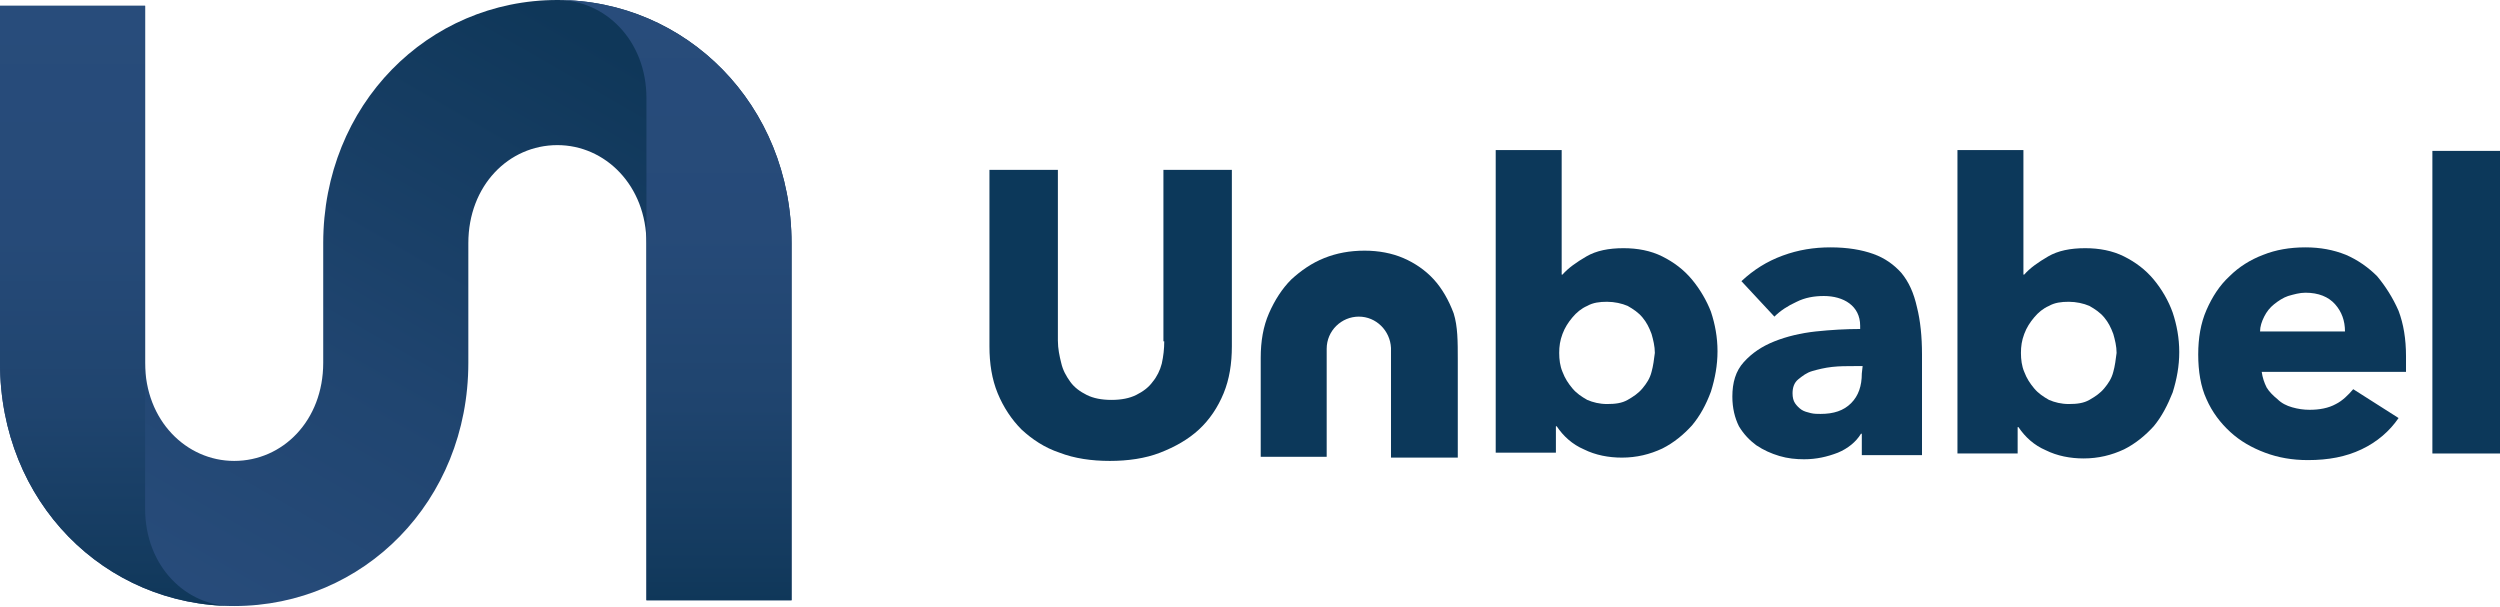
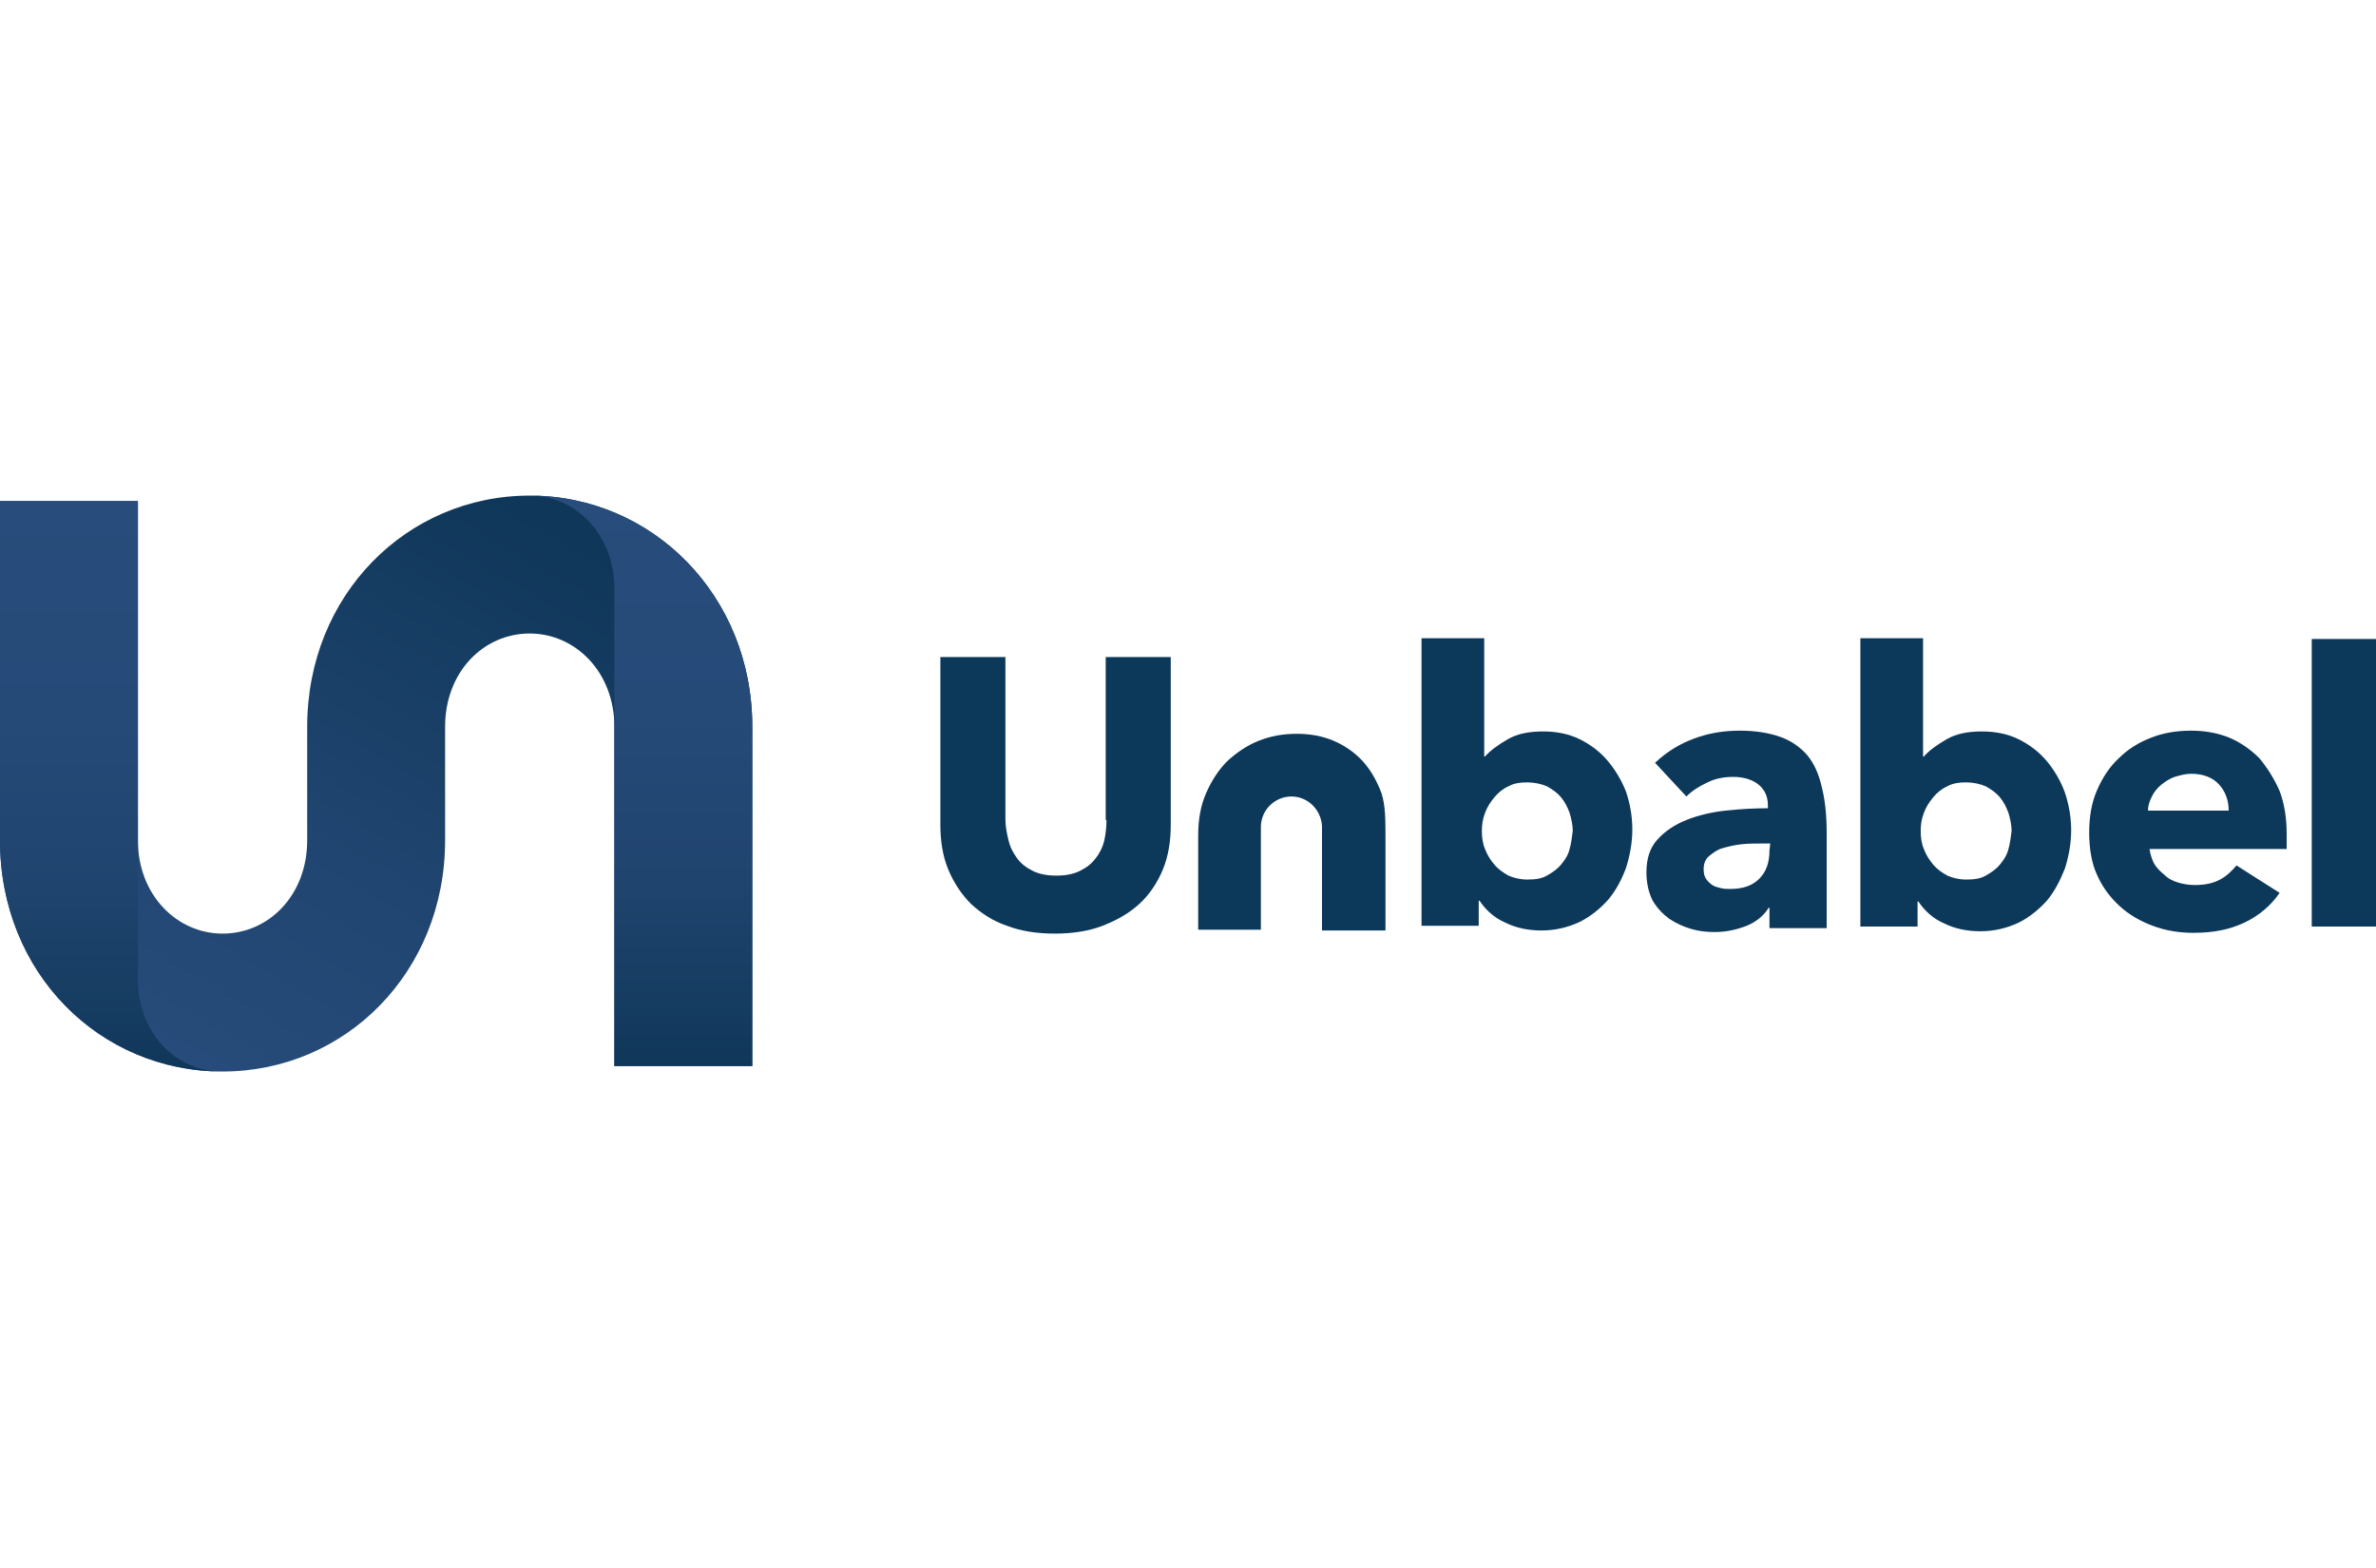
- <svg xmlns="http://www.w3.org/2000/svg" version="1.1" id="Layer_1" x="0px" y="0px" viewBox="0 0 303.2 73.6" style="enable-background:new 0 0 303.2 73.6;" xml:space="preserve">
-   <style type="text/css">
+ <svg xmlns="http://www.w3.org/2000/svg" version="1.1" id="Layer_1" x="0px" y="0px" viewBox="0 0 303.2 200" xml:space="preserve" width="303.2" height="200">
+   <defs id="defs4601" />
+   <style type="text/css" id="style4541">
	.st0{fill:#0C385A;}
	.st1{fill:url(#SVGID_1_);}
	.st2{fill:url(#SVGID_2_);}
	.st3{fill:url(#SVGID_3_);}
</style>
-   <g>
-     <path class="st0" d="M141.2,41.4c0,0.9-0.1,1.8-0.3,2.7c-0.2,0.8-0.6,1.6-1.1,2.2c-0.5,0.7-1.2,1.2-2,1.6c-0.8,0.4-1.8,0.6-3,0.6   c-1.2,0-2.2-0.2-3-0.6c-0.8-0.4-1.5-0.9-2-1.6c-0.5-0.7-0.9-1.4-1.1-2.3c-0.2-0.8-0.4-1.7-0.4-2.7V20.6H120l0,21.4   c0,2.1,0.3,4,1,5.7c0.7,1.7,1.7,3.2,2.9,4.4c1.3,1.2,2.8,2.2,4.6,2.8c1.8,0.7,3.9,1,6.1,1c2.2,0,4.3-0.3,6.1-1   c1.8-0.7,3.4-1.6,4.7-2.8c1.3-1.2,2.3-2.7,3-4.4c0.7-1.7,1-3.6,1-5.7l0-21.4h-8.3V41.4z" />
-     <path class="st0" d="M205.2,33.9c-1-1.2-2.2-2.1-3.6-2.8c-1.4-0.7-3-1-4.7-1c-1.8,0-3.3,0.3-4.5,1c-1.2,0.7-2.2,1.4-2.9,2.2h-0.1   l0-15.1l-8,0l0,36.7h7.3l0-3.2l0.1,0c0.8,1.2,1.9,2.2,3.3,2.8c1.4,0.7,3,1,4.6,1c1.8,0,3.4-0.4,4.9-1.1c1.4-0.7,2.6-1.7,3.6-2.8   c1-1.2,1.7-2.5,2.3-4.1c0.5-1.6,0.8-3.2,0.8-4.9c0-1.7-0.3-3.3-0.8-4.8C207,36.5,206.2,35.1,205.2,33.9z M200.3,45.1   c-0.2,0.8-0.6,1.4-1.1,2c-0.5,0.6-1.1,1-1.8,1.4c-0.7,0.4-1.5,0.5-2.5,0.5c-0.9,0-1.7-0.2-2.4-0.5c-0.7-0.4-1.3-0.8-1.8-1.4   c-0.5-0.6-0.9-1.2-1.2-2c-0.3-0.7-0.4-1.5-0.4-2.3c0-0.8,0.1-1.5,0.4-2.3c0.3-0.8,0.7-1.4,1.2-2c0.5-0.6,1.1-1.1,1.8-1.4   c0.7-0.4,1.5-0.5,2.4-0.5c0.9,0,1.8,0.2,2.5,0.5c0.7,0.4,1.3,0.8,1.8,1.4c0.5,0.6,0.8,1.2,1.1,2c0.2,0.7,0.4,1.5,0.4,2.3   C200.6,43.6,200.5,44.4,200.3,45.1z" />
-     <path class="st0" d="M230.6,33.1c-0.9-1-2-1.8-3.4-2.3c-1.4-0.5-3.1-0.8-5.2-0.8c-2,0-3.9,0.3-5.8,1c-1.9,0.7-3.5,1.7-5,3.1l4,4.3   c0.7-0.7,1.6-1.3,2.7-1.8c1-0.5,2.1-0.7,3.3-0.7c1.2,0,2.3,0.3,3.1,0.9c0.8,0.6,1.3,1.5,1.3,2.7v0.4c-1.7,0-3.5,0.1-5.4,0.3   c-1.8,0.2-3.5,0.6-5,1.2c-1.5,0.6-2.7,1.4-3.7,2.5c-1,1.1-1.4,2.5-1.4,4.2c0,1.4,0.3,2.6,0.8,3.6c0.6,1,1.3,1.7,2.1,2.3   c0.9,0.6,1.8,1,2.8,1.3c1,0.3,2,0.4,3,0.4c1.5,0,2.8-0.3,4.1-0.8c1.2-0.5,2.2-1.3,2.8-2.3h0.1l0,2.6h7.3l0-12.2   c0-2.2-0.2-4.1-0.6-5.7C232.1,35.5,231.5,34.2,230.6,33.1z M225.8,45.3c0,1.5-0.4,2.7-1.3,3.6c-0.9,0.9-2.1,1.3-3.7,1.3   c-0.4,0-0.8,0-1.2-0.1c-0.4-0.1-0.8-0.2-1.1-0.4c-0.3-0.2-0.6-0.5-0.8-0.8c-0.2-0.3-0.3-0.7-0.3-1.2c0-0.7,0.2-1.3,0.7-1.7   c0.5-0.4,1-0.8,1.7-1c0.7-0.2,1.5-0.4,2.4-0.5c0.9-0.1,1.8-0.1,2.7-0.1l1,0L225.8,45.3z" />
-     <path class="st0" d="M261.2,33.9c-1-1.2-2.2-2.1-3.6-2.8c-1.4-0.7-3-1-4.7-1c-1.8,0-3.3,0.3-4.5,1c-1.2,0.7-2.2,1.4-2.9,2.2h-0.1   l0-15.1h-8V55h7.3l0-3.2h0.1c0.8,1.2,1.9,2.2,3.3,2.8c1.4,0.7,3,1,4.6,1c1.8,0,3.4-0.4,4.9-1.1c1.4-0.7,2.6-1.7,3.6-2.8   c1-1.2,1.7-2.6,2.3-4.1c0.5-1.6,0.8-3.2,0.8-4.9c0-1.7-0.3-3.3-0.8-4.8C263,36.5,262.2,35.1,261.2,33.9z M256.3,45.1   c-0.2,0.8-0.6,1.4-1.1,2c-0.5,0.6-1.1,1-1.8,1.4c-0.7,0.4-1.5,0.5-2.5,0.5c-0.9,0-1.7-0.2-2.4-0.5c-0.7-0.4-1.3-0.8-1.8-1.4   c-0.5-0.6-0.9-1.2-1.2-2c-0.3-0.7-0.4-1.5-0.4-2.3c0-0.8,0.1-1.5,0.4-2.3c0.3-0.8,0.7-1.4,1.2-2c0.5-0.6,1.1-1.1,1.8-1.4   c0.7-0.4,1.5-0.5,2.4-0.5c0.9,0,1.8,0.2,2.5,0.5c0.7,0.4,1.3,0.8,1.8,1.4c0.5,0.6,0.8,1.2,1.1,2c0.2,0.7,0.4,1.5,0.4,2.3   C256.6,43.6,256.5,44.4,256.3,45.1z" />
-     <path class="st0" d="M288.3,33.5c-1.1-1.1-2.4-2-3.8-2.6c-1.5-0.6-3.1-0.9-4.9-0.9c-1.9,0-3.6,0.3-5.1,0.9c-1.6,0.6-3,1.5-4.1,2.6   c-1.2,1.1-2.1,2.5-2.8,4.1c-0.7,1.6-1,3.4-1,5.4c0,2,0.3,3.9,1,5.4c0.7,1.6,1.7,2.9,2.9,4c1.2,1.1,2.6,1.9,4.2,2.5   c1.6,0.6,3.3,0.9,5.2,0.9c2.5,0,4.6-0.4,6.5-1.3c1.9-0.9,3.4-2.2,4.5-3.8l-5.5-3.5c-0.6,0.7-1.3,1.4-2.1,1.8   c-0.9,0.5-2,0.7-3.2,0.7c-0.7,0-1.4-0.1-2.1-0.3c-0.7-0.2-1.3-0.5-1.8-1c-0.5-0.4-1-0.9-1.3-1.4c-0.3-0.6-0.5-1.2-0.6-1.9l17.5,0   c0-0.3,0-0.6,0-0.9v-1c0-2.1-0.3-3.9-0.9-5.5C290.2,36.1,289.3,34.7,288.3,33.5z M274.1,40.2c0-0.6,0.2-1.2,0.5-1.8   c0.3-0.6,0.7-1.1,1.2-1.5c0.5-0.4,1.1-0.8,1.7-1c0.7-0.2,1.4-0.4,2.1-0.4c1.6,0,2.8,0.5,3.6,1.4c0.8,0.9,1.2,2,1.2,3.3H274.1z" />
-     <polygon class="st0" points="295,18.3 295,55 303.2,55 303.2,18.3  " />
-     <path class="st0" d="M176.3,38c-0.6-1.6-1.4-3-2.4-4.1c-1-1.1-2.3-2-3.7-2.6c-1.4-0.6-3-0.9-4.7-0.9c-1.8,0-3.4,0.3-4.9,0.9   c-1.5,0.6-2.8,1.5-4,2.6c-1.1,1.1-2,2.5-2.7,4.1c-0.7,1.6-1,3.4-1,5.4l0,12h8l0-13.1l0,0c0-2.2,1.8-3.9,3.9-3.9   c2.1,0,3.8,1.7,3.9,3.8c0,0,0,13.3,0,13.3h8.1v-9.9c0-0.3,0-0.6,0-0.9v-1C176.8,41.4,176.8,39.6,176.3,38z" />
+   <g id="g4557" transform="translate(0,126.4)">
+     <path class="st0" d="m 141.2,-21.751 c 0,0.9 -0.1,1.8 -0.3,2.7 -0.2,0.8 -0.6,1.6 -1.1,2.2 -0.5,0.7 -1.2,1.2 -2,1.6 -0.8,0.4 -1.8,0.6 -3,0.6 -1.2,0 -2.2,-0.2 -3,-0.6 -0.8,-0.4 -1.5,-0.9 -2,-1.6 -0.5,-0.7 -0.9,-1.4 -1.1,-2.3 -0.2,-0.8 -0.4,-1.7 -0.4,-2.7 v -20.7 H 120 v 21.4 c 0,2.1 0.3,4 1,5.7 0.7,1.7 1.7,3.2 2.9,4.4 1.3,1.2 2.8,2.2 4.6,2.8 1.8,0.7 3.9,1 6.1,1 2.2,0 4.3,-0.3 6.1,-1 1.8,-0.7 3.4,-1.6 4.7,-2.8 1.3,-1.2 2.3,-2.7 3,-4.4 0.7,-1.7 1,-3.6 1,-5.7 v -21.4 h -8.3 v 20.8 z" id="path4543" style="fill:#0c385a" />
+     <path class="st0" d="m 205.2,-29.251 c -1,-1.2 -2.2,-2.1 -3.6,-2.8 -1.4,-0.7 -3,-1 -4.7,-1 -1.8,0 -3.3,0.3 -4.5,1 -1.2,0.7 -2.2,1.4 -2.9,2.2 h -0.1 v -15.1 h -8 v 36.7 h 7.3 v -3.2 h 0.1 c 0.8,1.2 1.9,2.2 3.3,2.8 1.4,0.7 3,1 4.6,1 1.8,0 3.4,-0.4 4.9,-1.1 1.4,-0.7 2.6,-1.7 3.6,-2.8 1,-1.2 1.7,-2.5 2.3,-4.1 0.5,-1.6 0.8,-3.2 0.8,-4.9 0,-1.7 -0.3,-3.3 -0.8,-4.8 -0.5,-1.3 -1.3,-2.7 -2.3,-3.9 z m -4.9,11.2 c -0.2,0.8 -0.6,1.4 -1.1,2 -0.5,0.6 -1.1,1 -1.8,1.4 -0.7,0.4 -1.5,0.5 -2.5,0.5 -0.9,0 -1.7,-0.2 -2.4,-0.5 -0.7,-0.4 -1.3,-0.8 -1.8,-1.4 -0.5,-0.6 -0.9,-1.2 -1.2,-2 -0.3,-0.7 -0.4,-1.5 -0.4,-2.3 0,-0.8 0.1,-1.5 0.4,-2.3 0.3,-0.8 0.7,-1.4 1.2,-2 0.5,-0.6 1.1,-1.1 1.8,-1.4 0.7,-0.4 1.5,-0.5 2.4,-0.5 0.9,0 1.8,0.2 2.5,0.5 0.7,0.4 1.3,0.8 1.8,1.4 0.5,0.6 0.8,1.2 1.1,2 0.2,0.7 0.4,1.5 0.4,2.3 -0.1,0.8 -0.2,1.6 -0.4,2.3 z" id="path4545" style="fill:#0c385a" />
+     <path class="st0" d="m 230.6,-30.051 c -0.9,-1 -2,-1.8 -3.4,-2.3 -1.4,-0.5 -3.1,-0.8 -5.2,-0.8 -2,0 -3.9,0.3 -5.8,1 -1.9,0.7 -3.5,1.7 -5,3.1 l 4,4.3 c 0.7,-0.7 1.6,-1.3 2.7,-1.8 1,-0.5 2.1,-0.7 3.3,-0.7 1.2,0 2.3,0.3 3.1,0.9 0.8,0.6 1.3,1.5 1.3,2.7 v 0.4 c -1.7,0 -3.5,0.1 -5.4,0.3 -1.8,0.2 -3.5,0.6 -5,1.2 -1.5,0.6 -2.7,1.4 -3.7,2.5 -1,1.1 -1.4,2.5 -1.4,4.2 0,1.4 0.3,2.6 0.8,3.6 0.6,1 1.3,1.7 2.1,2.3 0.9,0.6 1.8,1 2.8,1.3 1,0.3 2,0.4 3,0.4 1.5,0 2.8,-0.3 4.1,-0.8 1.2,-0.5 2.2,-1.3 2.8,-2.3 h 0.1 v 2.6 h 7.3 V -20.151 c 0,-2.2 -0.2,-4.1 -0.6,-5.7 -0.4,-1.8 -1,-3.1 -1.9,-4.2 z m -4.8,12.2 c 0,1.5 -0.4,2.7 -1.3,3.6 -0.9,0.9 -2.1,1.3 -3.7,1.3 -0.4,0 -0.8,0 -1.2,-0.1 -0.4,-0.1 -0.8,-0.2 -1.1,-0.4 -0.3,-0.2 -0.6,-0.5 -0.8,-0.8 -0.2,-0.3 -0.3,-0.7 -0.3,-1.2 0,-0.7 0.2,-1.3 0.7,-1.7 0.5,-0.4 1,-0.8 1.7,-1 0.7,-0.2 1.5,-0.4 2.4,-0.5 0.9,-0.1 1.8,-0.1 2.7,-0.1 h 1 z" id="path4547" style="fill:#0c385a" />
+     <path class="st0" d="m 261.2,-29.251 c -1,-1.2 -2.2,-2.1 -3.6,-2.8 -1.4,-0.7 -3,-1 -4.7,-1 -1.8,0 -3.3,0.3 -4.5,1 -1.2,0.7 -2.2,1.4 -2.9,2.2 h -0.1 v -15.1 h -8 v 36.8 h 7.3 v -3.2 h 0.1 c 0.8,1.2 1.9,2.2 3.3,2.8 1.4,0.7 3,1 4.6,1 1.8,0 3.4,-0.4 4.9,-1.1 1.4,-0.7 2.6,-1.7 3.6,-2.8 1,-1.2 1.7,-2.6 2.3,-4.1 0.5,-1.6 0.8,-3.2 0.8,-4.9 0,-1.7 -0.3,-3.3 -0.8,-4.8 -0.5,-1.4 -1.3,-2.8 -2.3,-4 z m -4.9,11.2 c -0.2,0.8 -0.6,1.4 -1.1,2 -0.5,0.6 -1.1,1 -1.8,1.4 -0.7,0.4 -1.5,0.5 -2.5,0.5 -0.9,0 -1.7,-0.2 -2.4,-0.5 -0.7,-0.4 -1.3,-0.8 -1.8,-1.4 -0.5,-0.6 -0.9,-1.2 -1.2,-2 -0.3,-0.7 -0.4,-1.5 -0.4,-2.3 0,-0.8 0.1,-1.5 0.4,-2.3 0.3,-0.8 0.7,-1.4 1.2,-2 0.5,-0.6 1.1,-1.1 1.8,-1.4 0.7,-0.4 1.5,-0.5 2.4,-0.5 0.9,0 1.8,0.2 2.5,0.5 0.7,0.4 1.3,0.8 1.8,1.4 0.5,0.6 0.8,1.2 1.1,2 0.2,0.7 0.4,1.5 0.4,2.3 -0.1,0.8 -0.2,1.6 -0.4,2.3 z" id="path4549" style="fill:#0c385a" />
+     <path class="st0" d="m 288.3,-29.651 c -1.1,-1.1 -2.4,-2 -3.8,-2.6 -1.5,-0.6 -3.1,-0.9 -4.9,-0.9 -1.9,0 -3.6,0.3 -5.1,0.9 -1.6,0.6 -3,1.5 -4.1,2.6 -1.2,1.1 -2.1,2.5 -2.8,4.1 -0.7,1.6 -1,3.4 -1,5.4 0,2 0.3,3.9 1,5.4 0.7,1.6 1.7,2.9 2.9,4 1.2,1.1 2.6,1.9 4.2,2.5 1.6,0.6 3.3,0.9 5.2,0.9 2.5,0 4.6,-0.4 6.5,-1.3 1.9,-0.9 3.4,-2.2 4.5,-3.8 l -5.5,-3.5 c -0.6,0.7 -1.3,1.4 -2.1,1.8 -0.9,0.5 -2,0.7 -3.2,0.7 -0.7,0 -1.4,-0.1 -2.1,-0.3 -0.7,-0.2 -1.3,-0.5 -1.8,-1 -0.5,-0.4 -1,-0.9 -1.3,-1.4 -0.3,-0.6 -0.5,-1.2 -0.6,-1.9 h 17.5 c 0,-0.3 0,-0.6 0,-0.9 v -1 c 0,-2.1 -0.3,-3.9 -0.9,-5.5 -0.7,-1.6 -1.6,-3 -2.6,-4.2 z m -14.2,6.7 c 0,-0.6 0.2,-1.2 0.5,-1.8 0.3,-0.6 0.7,-1.1 1.2,-1.5 0.5,-0.4 1.1,-0.8 1.7,-1 0.7,-0.2 1.4,-0.4 2.1,-0.4 1.6,0 2.8,0.5 3.6,1.4 0.8,0.9 1.2,2 1.2,3.3 z" id="path4551" style="fill:#0c385a" />
+     <polygon class="st0" points="303.2,18.3 295,18.3 295,55 303.2,55 " id="polygon4553" style="fill:#0c385a" transform="translate(0,-63.15075)" />
+     <path class="st0" d="m 176.3,-25.151 c -0.6,-1.6 -1.4,-3 -2.4,-4.1 -1,-1.1 -2.3,-2 -3.7,-2.6 -1.4,-0.6 -3,-0.9 -4.7,-0.9 -1.8,0 -3.4,0.3 -4.9,0.9 -1.5,0.6 -2.8,1.5 -4,2.6 -1.1,1.1 -2,2.5 -2.7,4.1 -0.7,1.6 -1,3.4 -1,5.4 v 12 h 8 v -13.1 0 c 0,-2.2 1.8,-3.9 3.9,-3.9 2.1,0 3.8,1.7 3.9,3.8 0,0 0,13.3 0,13.3 h 8.1 v -9.9 c 0,-0.3 0,-0.6 0,-0.9 v -1 c 0,-2.3 0,-4.1 -0.5,-5.7 z" id="path4555" style="fill:#0c385a" />
  </g>
-   <g>
-     <g>
+   <g id="g4596" transform="translate(0,63.24925)">
+     <g id="g4594">
      <linearGradient id="SVGID_1_" gradientUnits="userSpaceOnUse" x1="70.709" y1="-2.549" x2="25.266" y2="76.162">
-         <stop offset="6.134970e-02" style="stop-color:#0F3759" />
-         <stop offset="0.61" style="stop-color:#204570" />
-         <stop offset="1" style="stop-color:#284C7B" />
+         <stop offset="6.134970e-02" style="stop-color:#0F3759" id="stop4559" />
+         <stop offset="0.61" style="stop-color:#204570" id="stop4561" />
+         <stop offset="1" style="stop-color:#284C7B" id="stop4563" />
      </linearGradient>
-       <path class="st1" d="M67.6,0C51.9,0,39.2,12.7,39.2,29.5v14.5c0,7-4.9,11.9-10.8,11.9c-5.8,0-10.8-4.9-10.8-11.9V0.7H0v43.3    c0,16.9,12.7,29.5,28.4,29.5c15.7,0,28.4-12.7,28.4-29.5V29.5c0-7,4.9-11.9,10.8-11.9c5.8,0,10.8,4.9,10.8,11.9v43.3H96V29.5    C96,12.7,83.2,0,67.6,0" />
+       <path class="st1" d="M 67.6,0 C 51.9,0 39.2,12.7 39.2,29.5 V 44 c 0,7 -4.9,11.9 -10.8,11.9 C 22.6,55.9 17.6,51 17.6,44 V 0.7 H 0 V 44 C 0,60.9 12.7,73.5 28.4,73.5 44.1,73.5 56.8,60.8 56.8,44 V 29.5 c 0,-7 4.9,-11.9 10.8,-11.9 5.8,0 10.8,4.9 10.8,11.9 V 72.8 H 96 V 29.5 C 96,12.7 83.2,0 67.6,0" id="path4566" style="fill:url(#SVGID_1_)" />
      <linearGradient id="SVGID_2_" gradientUnits="userSpaceOnUse" x1="14.199" y1="73.611" x2="14.199" y2="0.744">
-         <stop offset="0" style="stop-color:#0F3759" />
-         <stop offset="6.305176e-02" style="stop-color:#133A5E" />
-         <stop offset="0.323" style="stop-color:#1F446E" />
-         <stop offset="0.615" style="stop-color:#264A78" />
-         <stop offset="1" style="stop-color:#284C7B" />
+         <stop offset="0" style="stop-color:#0F3759" id="stop4568" />
+         <stop offset="6.305176e-02" style="stop-color:#133A5E" id="stop4570" />
+         <stop offset="0.323" style="stop-color:#1F446E" id="stop4572" />
+         <stop offset="0.615" style="stop-color:#264A78" id="stop4574" />
+         <stop offset="1" style="stop-color:#284C7B" id="stop4576" />
      </linearGradient>
-       <path class="st2" d="M17.6,61.7V44.1V0.7H0v43.3c0,16.9,12.7,29.5,28.4,29.5C22.6,73.6,17.6,68.7,17.6,61.7" />
-       <linearGradient id="SVGID_3_" gradientUnits="userSpaceOnUse" x1="81.775" y1="72.869" x2="81.775" y2="6.384653e-10">
-         <stop offset="0" style="stop-color:#0F3759" />
-         <stop offset="6.305176e-02" style="stop-color:#133A5E" />
-         <stop offset="0.323" style="stop-color:#1F446E" />
-         <stop offset="0.615" style="stop-color:#264A78" />
-         <stop offset="1" style="stop-color:#284C7B" />
+       <path class="st2" d="M 17.6,61.7 V 44.1 0.7 H 0 V 44 C 0,60.9 12.7,73.5 28.4,73.5 22.6,73.6 17.6,68.7 17.6,61.7" id="path4579" style="fill:url(#SVGID_2_)" />
+       <linearGradient id="SVGID_3_" gradientUnits="userSpaceOnUse" x1="81.775" y1="72.869" x2="81.775" y2="6.3846528e-10">
+         <stop offset="0" style="stop-color:#0F3759" id="stop4581" />
+         <stop offset="6.305176e-02" style="stop-color:#133A5E" id="stop4583" />
+         <stop offset="0.323" style="stop-color:#1F446E" id="stop4585" />
+         <stop offset="0.615" style="stop-color:#264A78" id="stop4587" />
+         <stop offset="1" style="stop-color:#284C7B" id="stop4589" />
      </linearGradient>
-       <path class="st3" d="M67.6,0c5.8,0,10.8,4.9,10.8,11.9v17.6v43.3H96V29.5C96,12.7,83.2,0,67.6,0" />
+       <path class="st3" d="m 67.6,0 c 5.8,0 10.8,4.9 10.8,11.9 V 29.5 72.8 H 96 V 29.5 C 96,12.7 83.2,0 67.6,0" id="path4592" style="fill:url(#SVGID_3_)" />
    </g>
  </g>
</svg>
